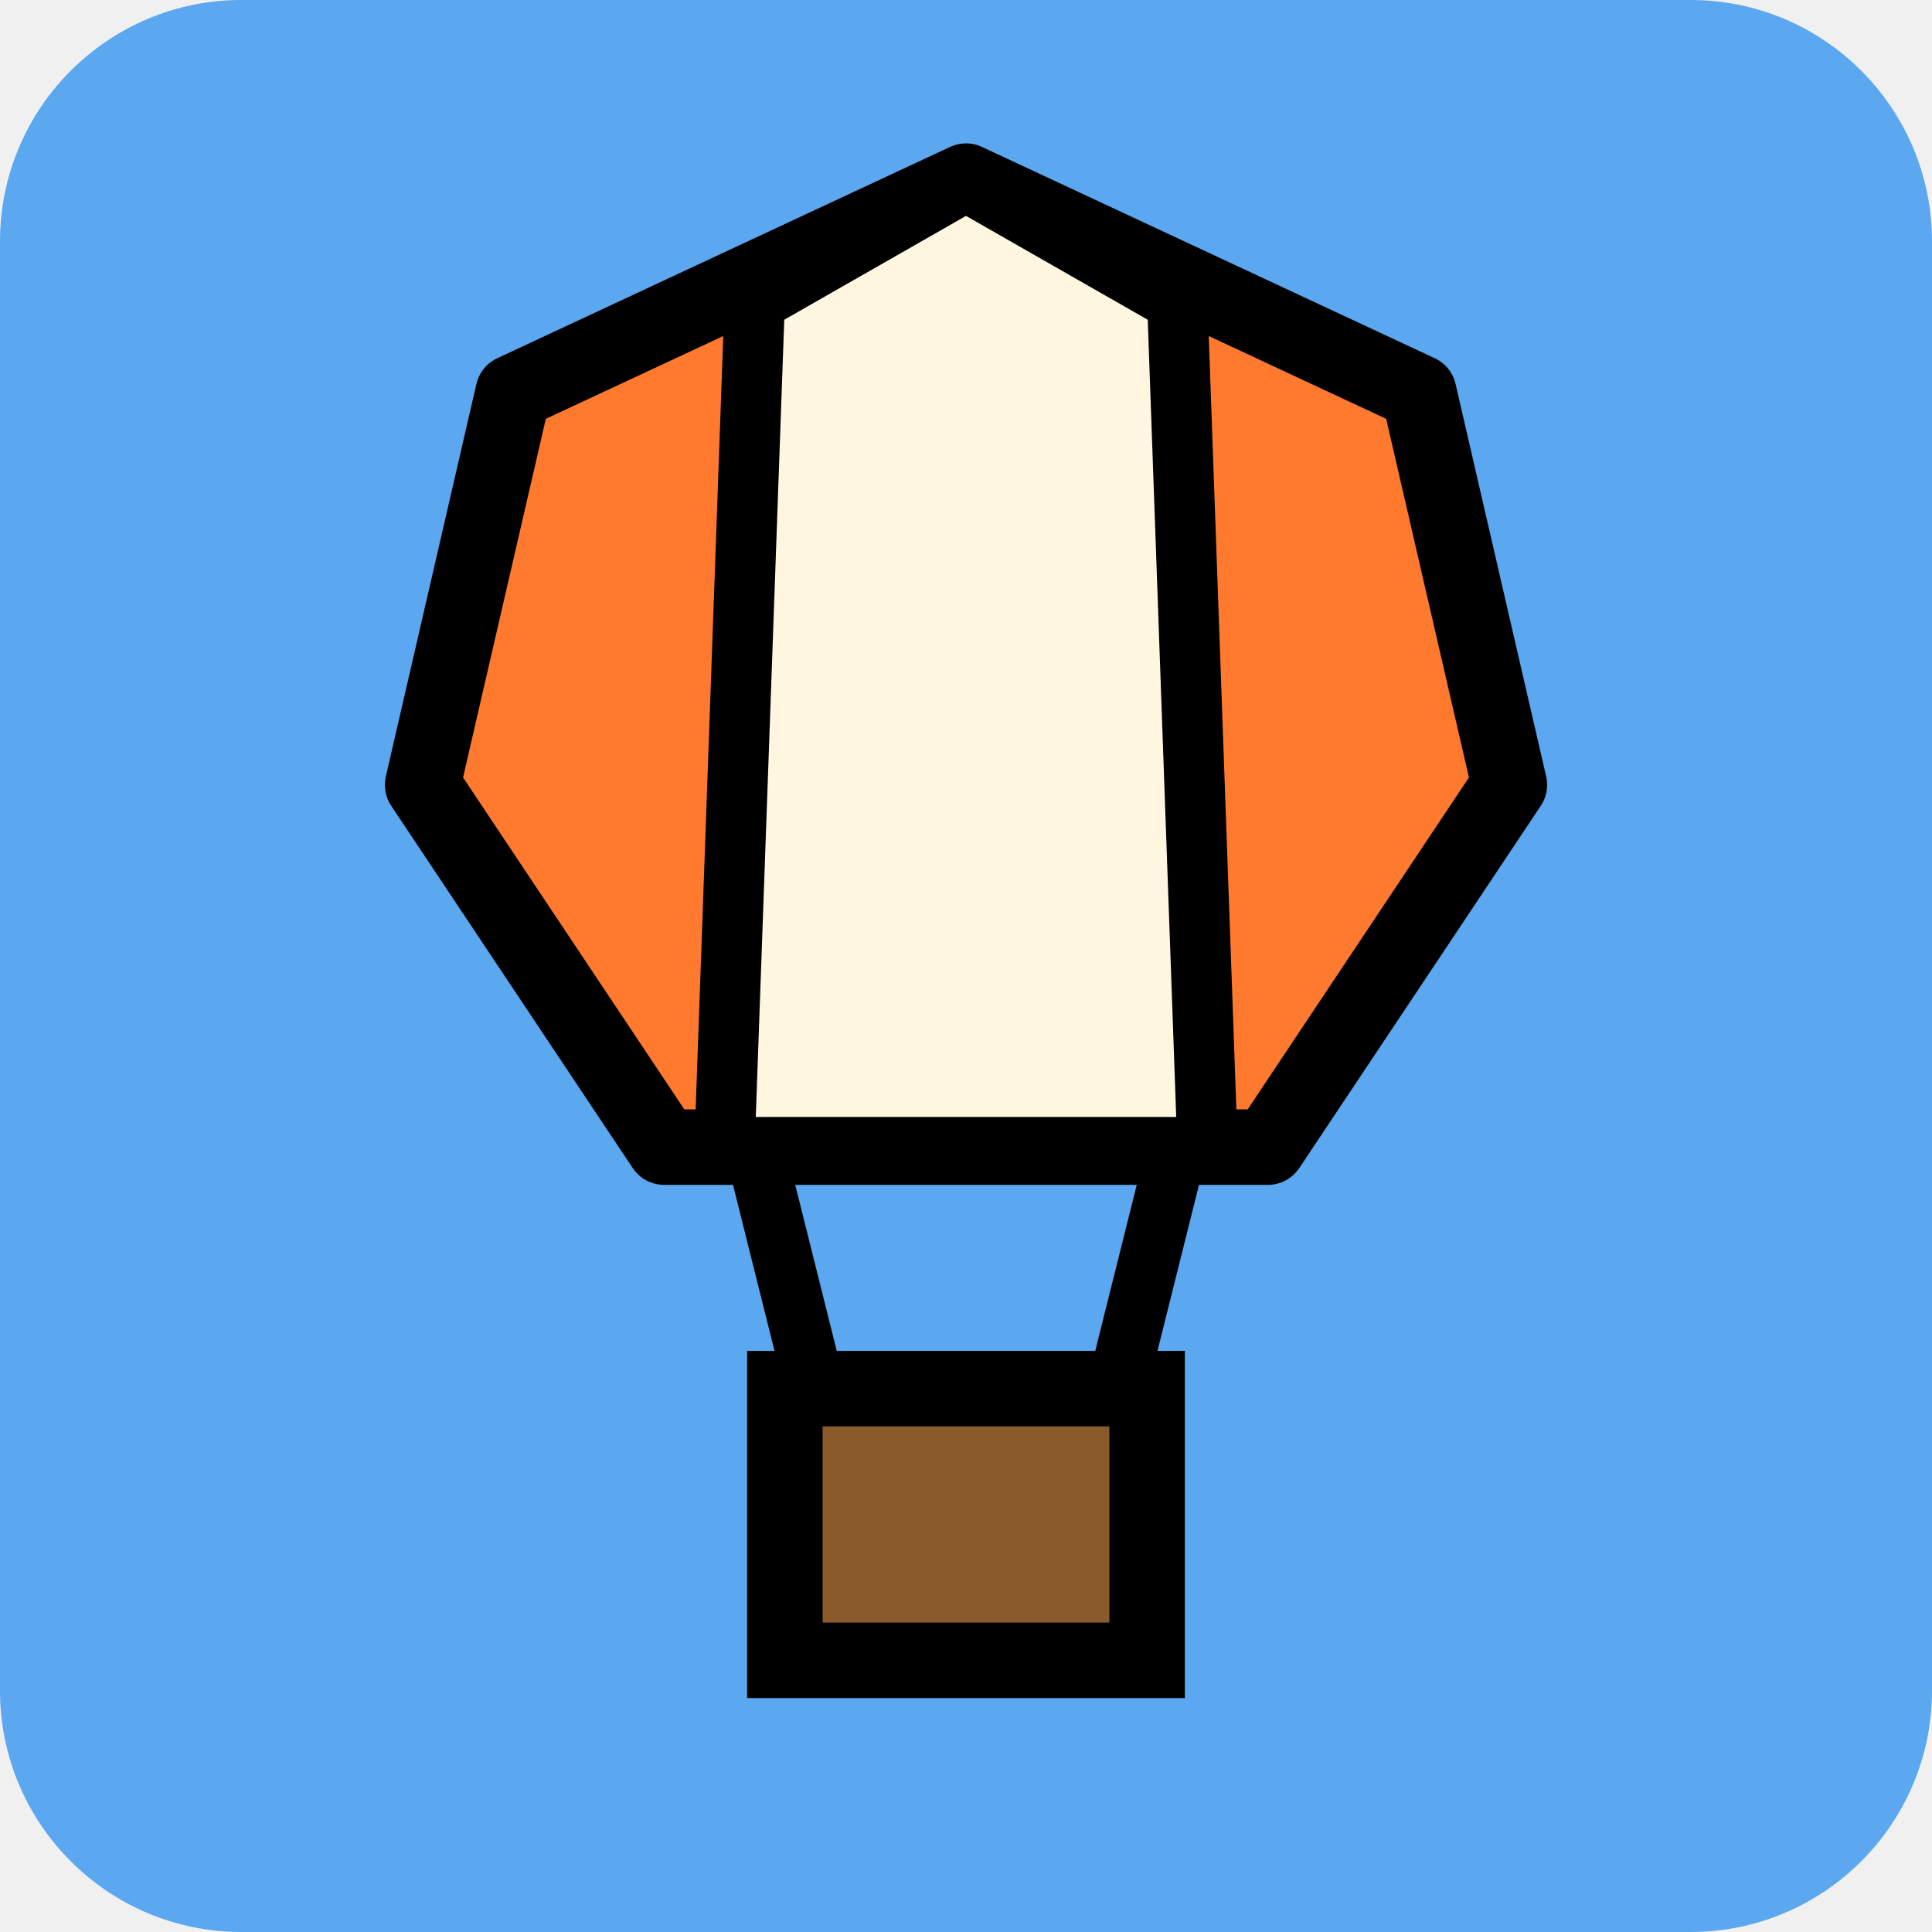
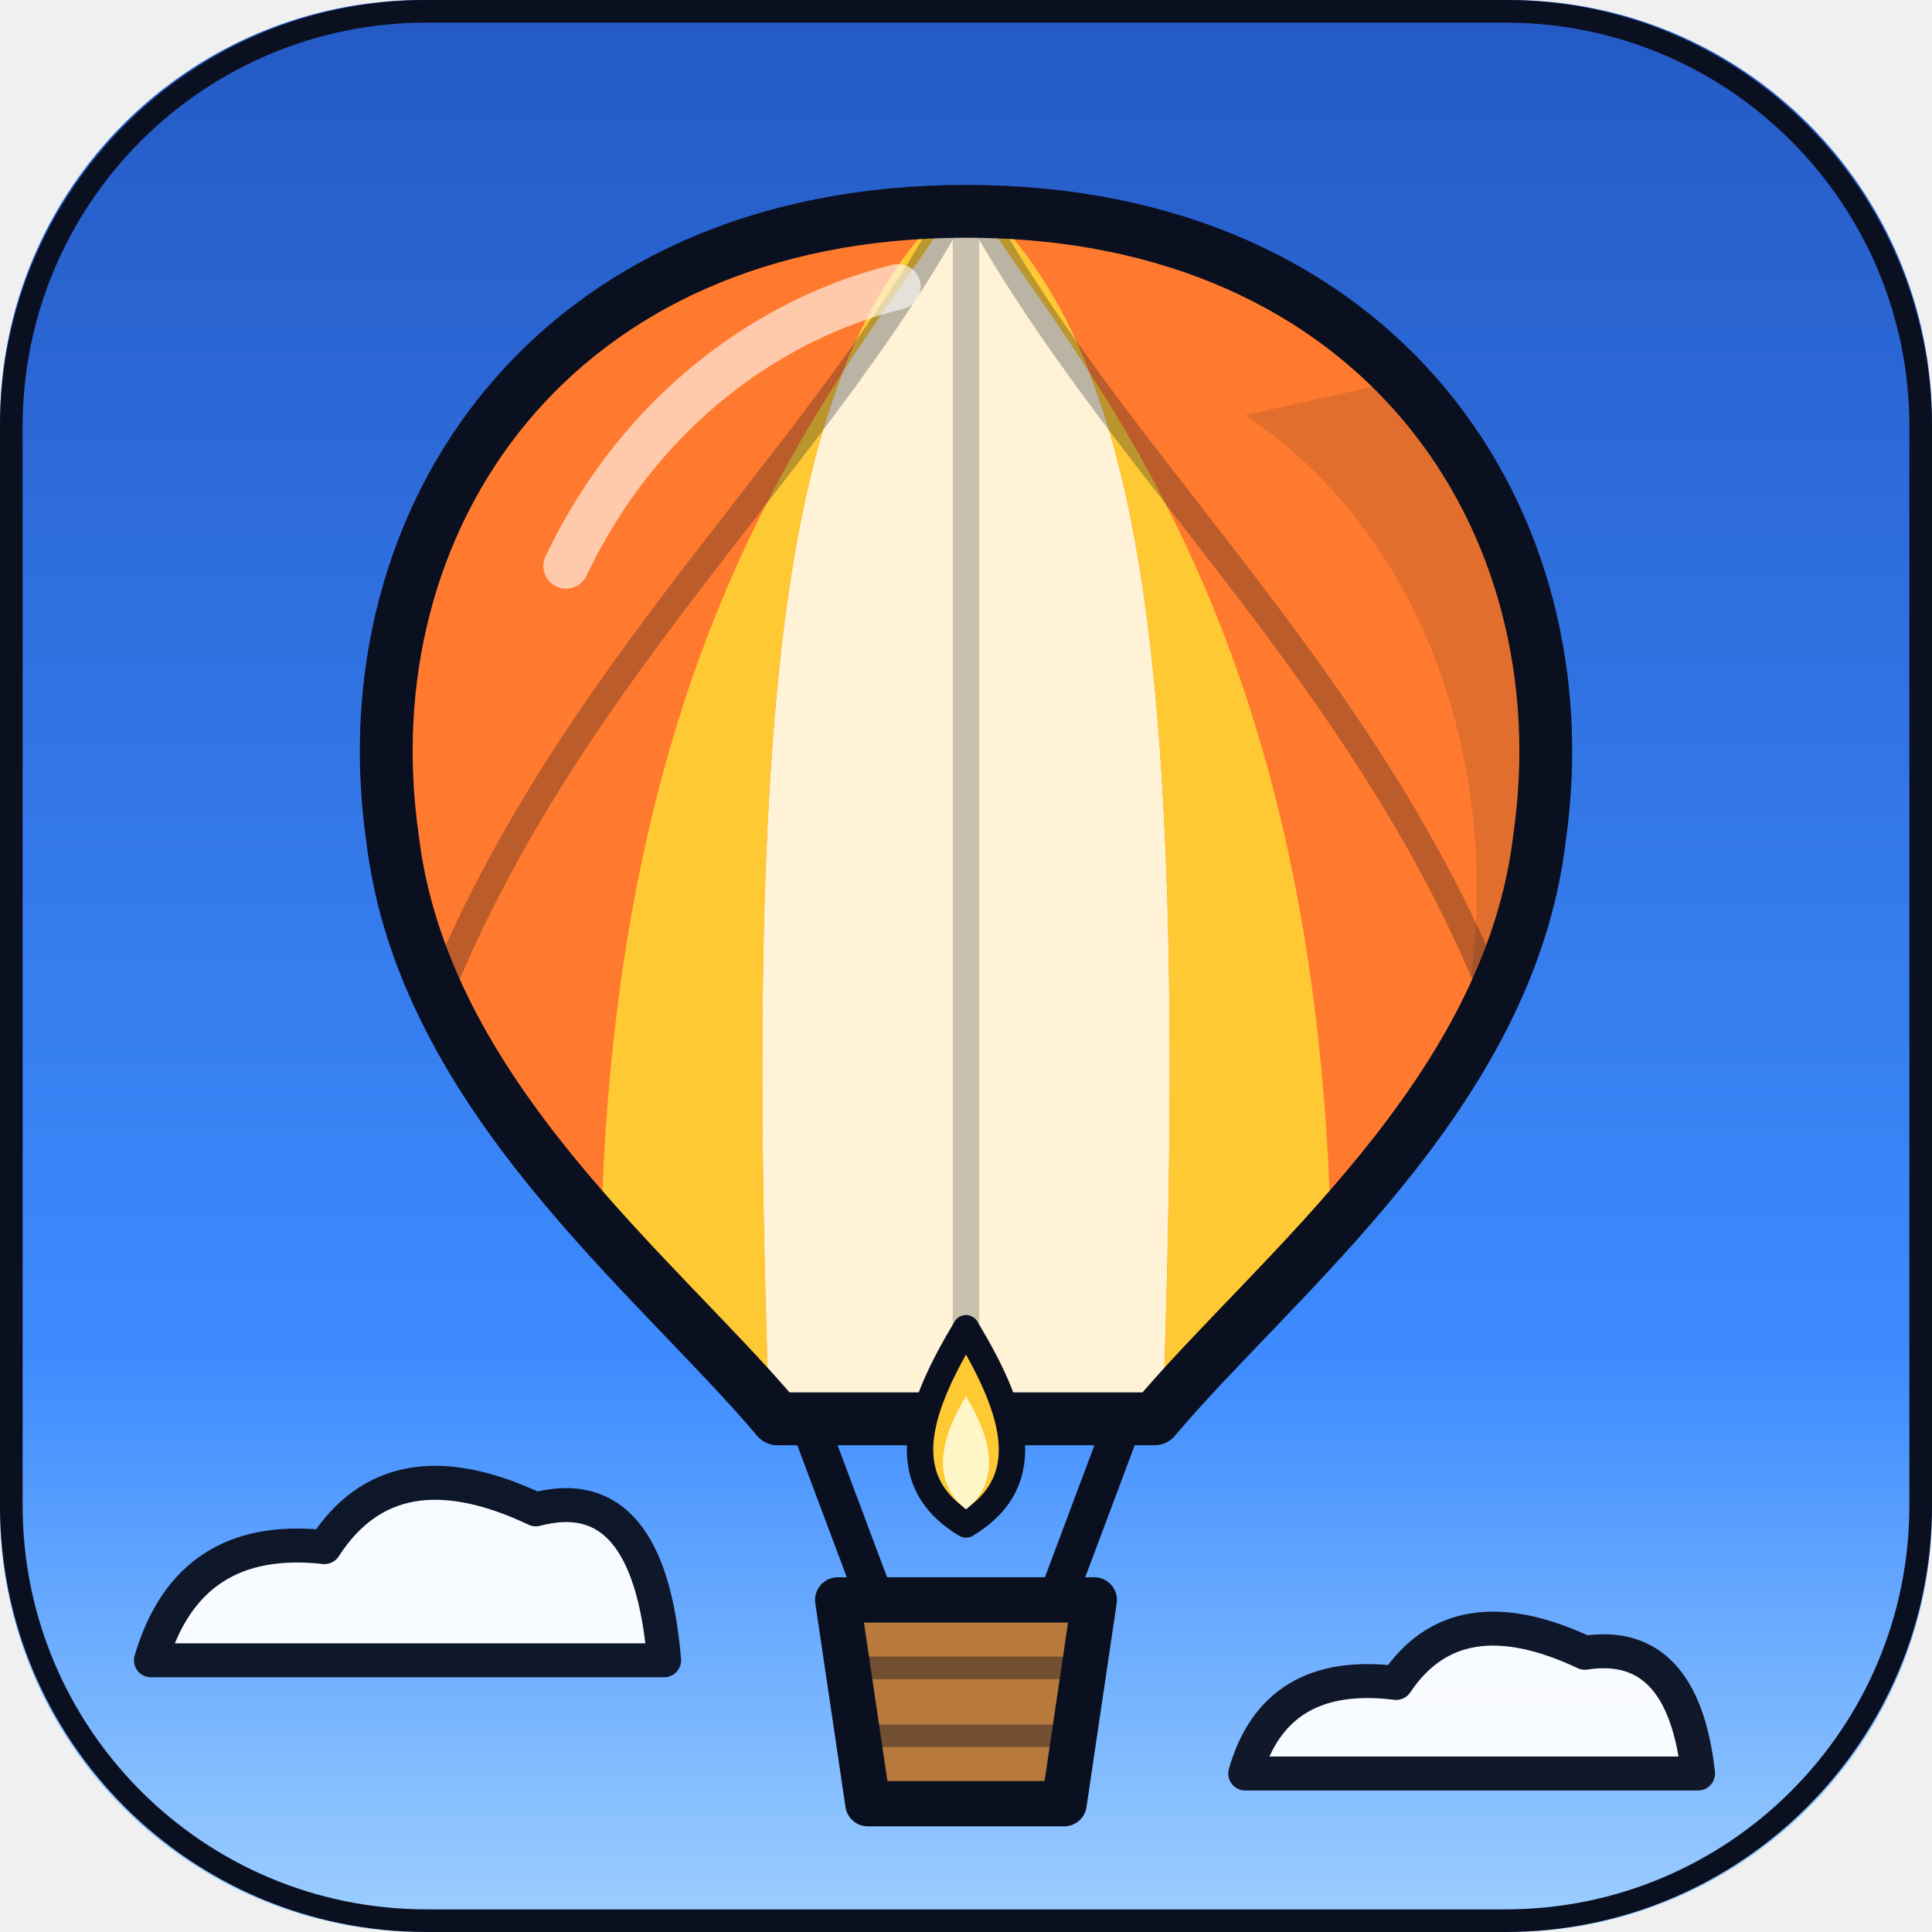
- <svg xmlns="http://www.w3.org/2000/svg" width="128" height="128" viewBox="0 0 128 128">
-   <rect width="128" height="128" rx="16" fill="#5ba7f0" />
-   <polygon points="64,12 94,26 100,52 84,76 44,76 28,52 34,26" fill="#ff7a2e" stroke="#000" stroke-width="5" stroke-linejoin="round" />
-   <polygon points="64,12 78,20 80,76 48,76 50,20" fill="#fff6e0" stroke="#000" stroke-width="4" stroke-linejoin="round" />
-   <rect x="52" y="92" width="24" height="18" fill="#8a5a2b" stroke="#000" stroke-width="5" />
-   <line x1="50" y1="76" x2="54" y2="92" stroke="#000" stroke-width="4" />
-   <line x1="78" y1="76" x2="74" y2="92" stroke="#000" stroke-width="4" />
+ <svg xmlns="http://www.w3.org/2000/svg" width="512" height="512" viewBox="0 0 512 512">
+   <defs>
+     <linearGradient id="sky" x1="0" y1="0" x2="0" y2="1">
+       <stop offset="0" stop-color="#2459c4" />
+       <stop offset="0.7" stop-color="#3d8bff" />
+       <stop offset="1" stop-color="#9fd0ff" />
+     </linearGradient>
+     <path id="env" d="M256 56 C366 56 420 138 408 222 C400 290 338 338 306 376 L206 376 C174 338 112 290 104 222 C92 138 146 56 256 56 Z" />
+     <clipPath id="envclip">
+       <use href="#env" />
+     </clipPath>
+   </defs>
+   <rect width="512" height="512" rx="112" fill="url(#sky)" />
+   <rect x="3" y="3" width="506" height="506" rx="110" fill="none" stroke="#0a1020" stroke-width="6" />
+   <g fill="#fff" stroke="#0a1020" stroke-width="9" stroke-linejoin="round">
+     <path d="M40 440 q10-34 46-30 q18-28 56-10 q30-8 34 40z" opacity=".95" />
+     <path d="M330 470 q8-28 40-24 q16-24 50-8 q26-4 30 32z" opacity=".95" />
+   </g>
+   <use href="#env" fill="#ff7a2e" />
+   <g clip-path="url(#envclip)">
+     <path d="M256 50 C300 90 316 160 308 380 L204 380 C196 160 212 90 256 50Z" fill="#fff2d6" />
+     <path d="M256 50 C226 100 150 170 160 380 L204 380 C196 160 212 90 256 50Z" fill="#ffc933" />
+     <path d="M256 50 C286 100 362 170 352 380 L308 380 C316 160 300 90 256 50Z" fill="#ffc933" />
+     <path d="M256 50 C214 130 134 190 104 300 M256 50 C298 130 378 190 408 300" fill="none" stroke="#0a1020" stroke-width="7" opacity=".28" />
+     <path d="M256 50 V380" stroke="#0a1020" stroke-width="7" opacity=".22" />
+     <path d="M330 110 C390 150 410 240 372 320 L420 330 L420 90Z" fill="#0a1020" opacity=".12" />
+     <path d="M150 150 C170 108 205 84 238 76" fill="none" stroke="#fff" stroke-width="12" stroke-linecap="round" opacity=".6" />
+   </g>
+   <use href="#env" fill="none" stroke="#0a1020" stroke-width="14" stroke-linejoin="round" />
+   <path d="M214 376 L232 424 M298 376 L280 424" stroke="#0a1020" stroke-width="10" stroke-linecap="round" />
+   <path d="M256 404 C236 392 244 372 256 352 C268 372 276 392 256 404Z" fill="#ffc933" stroke="#0a1020" stroke-width="7" stroke-linejoin="round" />
+   <path d="M256 400 C246 392 250 380 256 370 C262 380 266 392 256 400Z" fill="#fff6c8" />
+   <path d="M222 424 H290 L282 478 H230 Z" fill="#b8793c" stroke="#0a1020" stroke-width="12" stroke-linejoin="round" />
+   <path d="M228 442 H284 M230 460 H282" stroke="#0a1020" stroke-width="6" opacity=".4" />
</svg>
